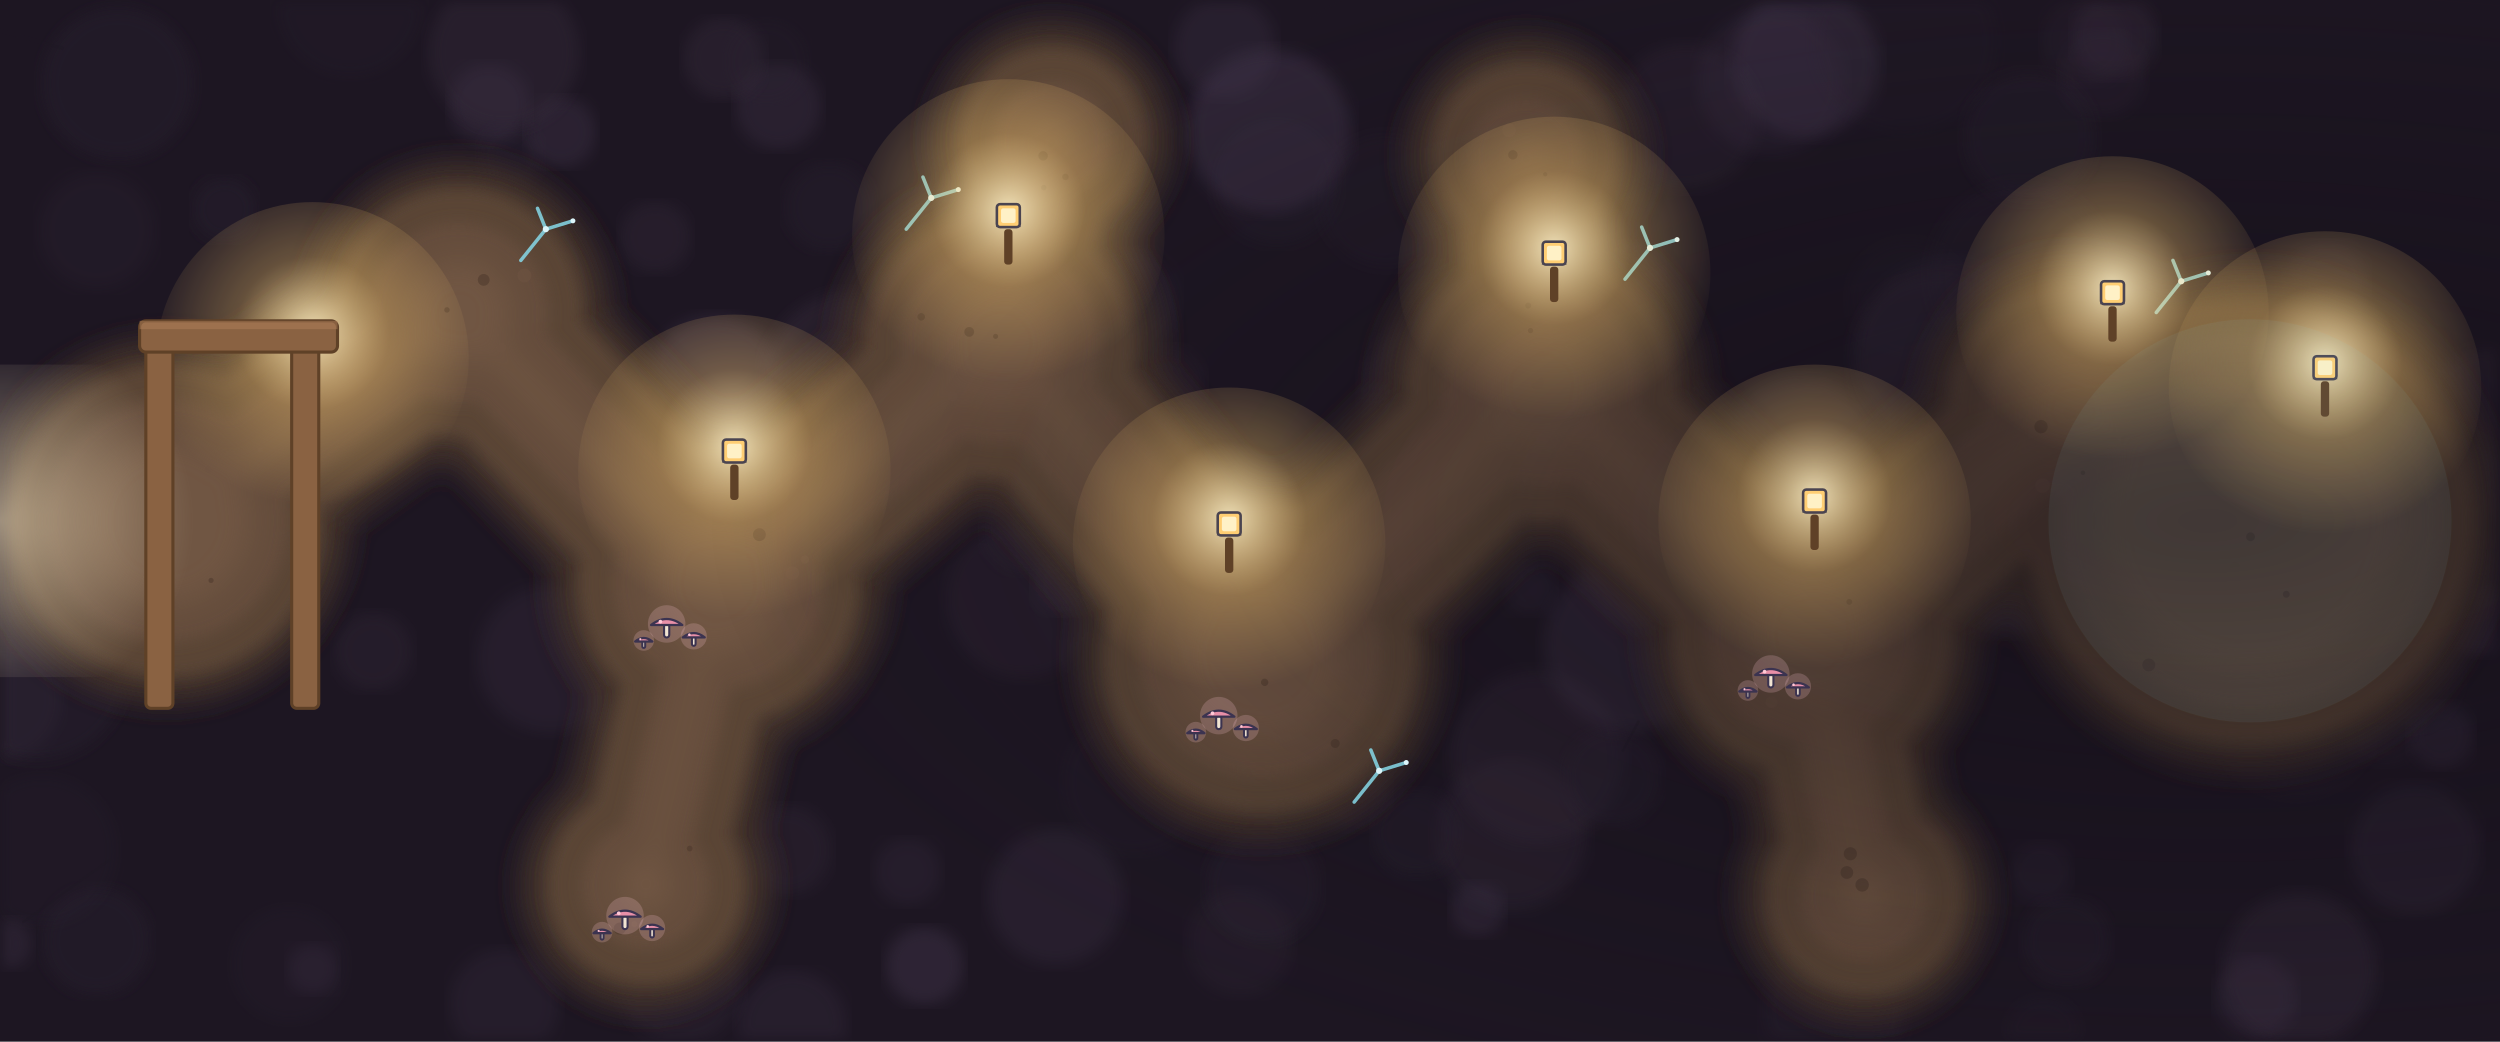
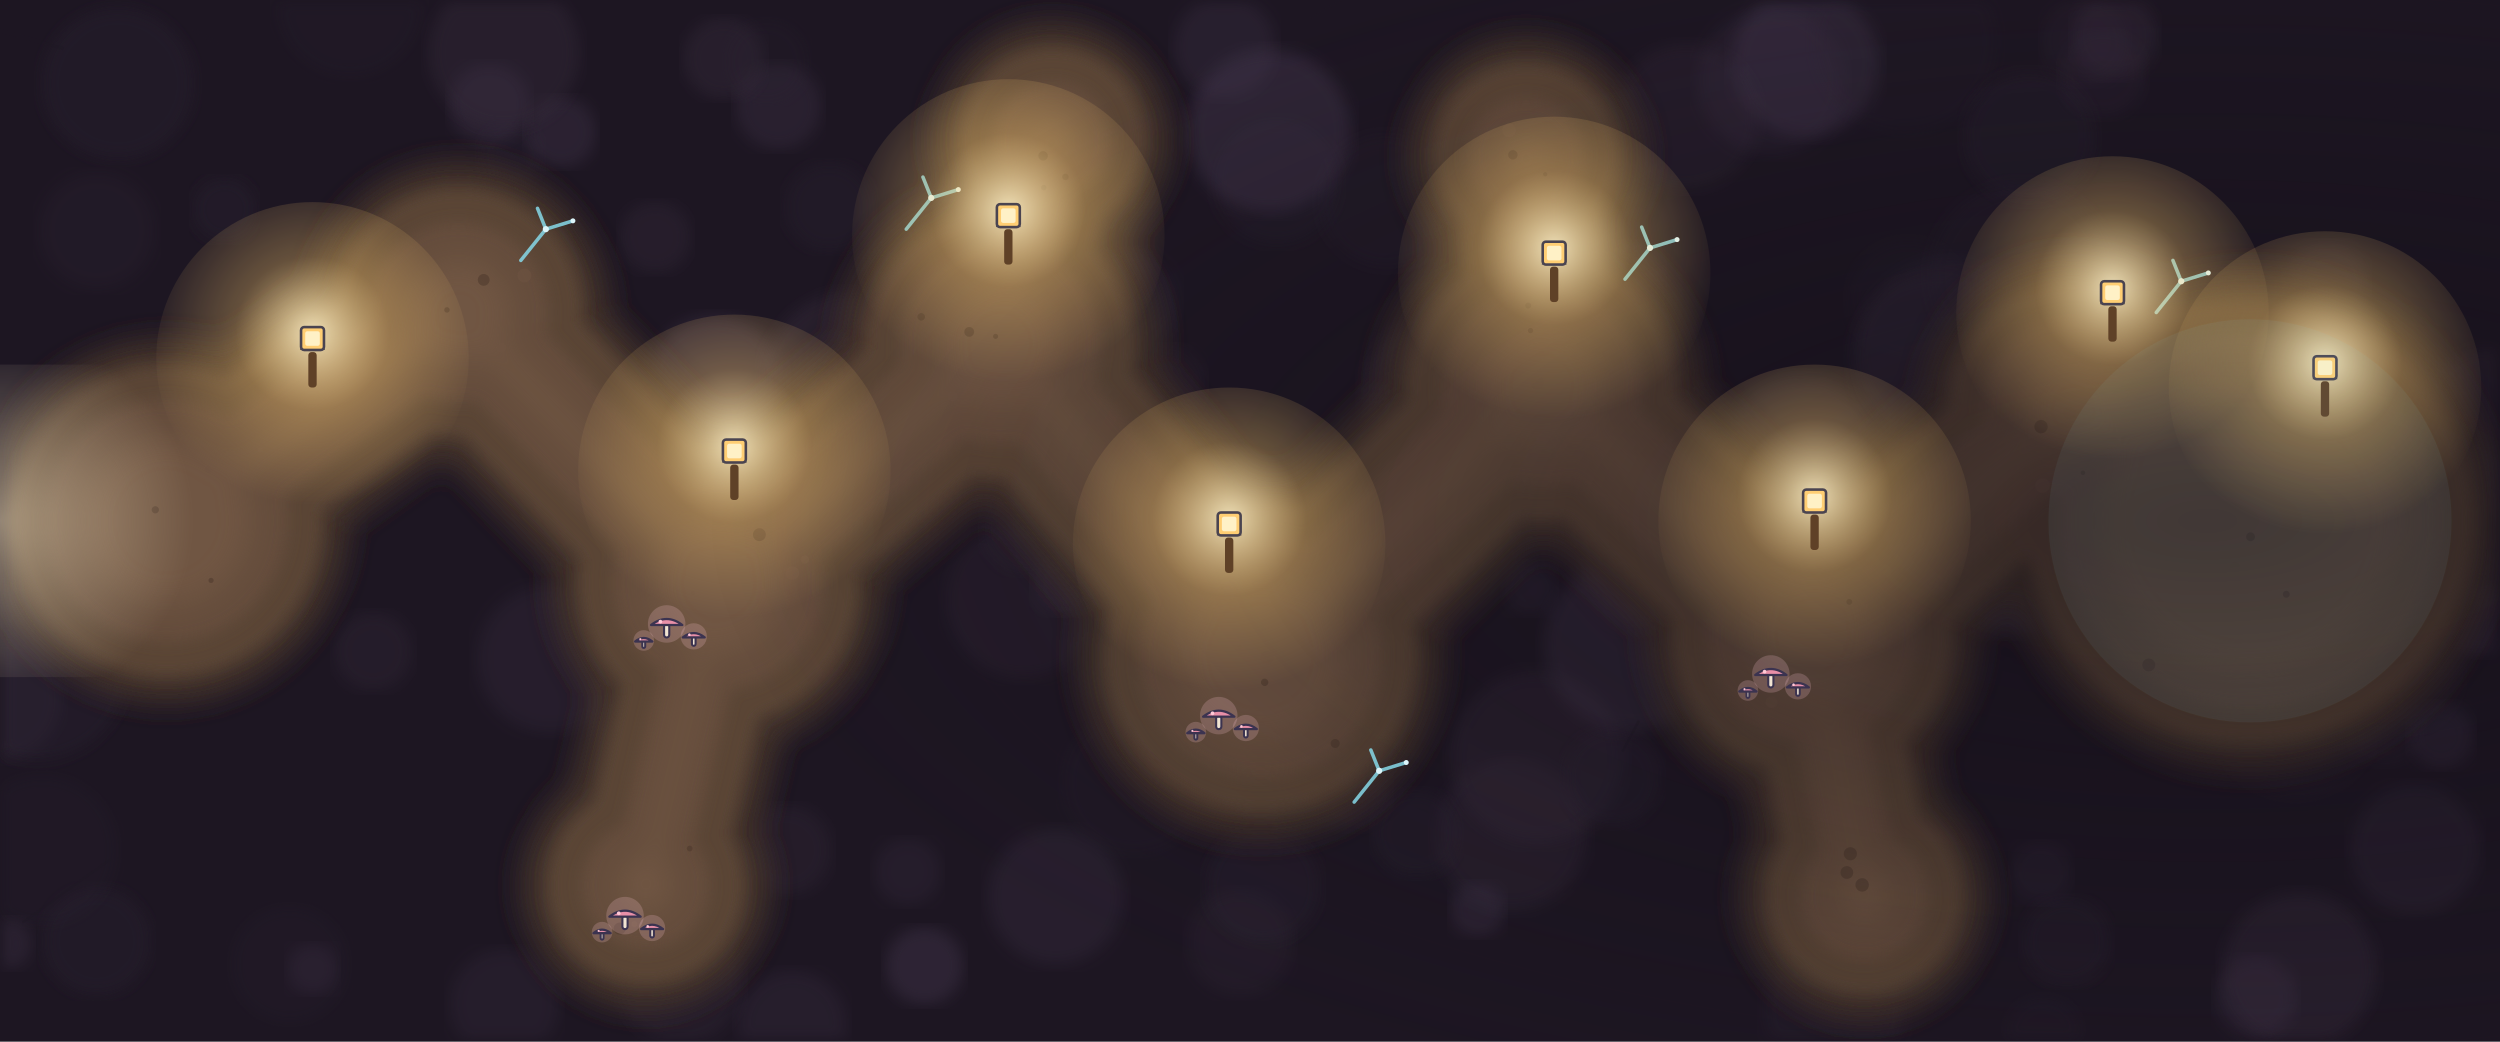
<svg xmlns="http://www.w3.org/2000/svg" viewBox="0 0 2400 1000" width="2400" height="1000">
  <defs>
    <filter id="soft" x="-5%" y="-5%" width="110%" height="110%">
      <feGaussianBlur stdDeviation="7" />
    </filter>
    <filter id="softer" x="-8%" y="-8%" width="116%" height="116%">
      <feGaussianBlur stdDeviation="14" />
    </filter>
    <radialGradient id="deep" cx="88%" cy="50%" r="60%">
      <stop offset="0%" stop-color="#120d16" stop-opacity="0.55" />
      <stop offset="100%" stop-color="#120d16" stop-opacity="0" />
    </radialGradient>
  </defs>
  <rect x="0" y="0" width="2400" height="1000" fill="#1d1622" />
  <g>
    <circle cx="92.83" cy="903.51" r="51.67" fill="#2C2230" opacity="0.34" filter="url(#soft)" />
    <circle cx="931.1" cy="226.11" r="60.78" fill="#2C2230" opacity="0.27" filter="url(#soft)" />
    <circle cx="628.17" cy="412.76" r="42.39" fill="#4a3a52" opacity="0.4" filter="url(#soft)" />
    <circle cx="1.44" cy="671.6" r="57.25" fill="#3A2E3F" opacity="0.31" filter="url(#soft)" />
    <circle cx="747.14" cy="102.01" r="41.21" fill="#4a3a52" opacity="0.27" filter="url(#soft)" />
    <circle cx="1450.82" cy="800.62" r="72.52" fill="#3A2E3F" opacity="0.32" filter="url(#soft)" />
    <circle cx="277.99" cy="925.9" r="54.79" fill="#2C2230" opacity="0.19" filter="url(#soft)" />
    <circle cx="686.33" cy="368.94" r="65.55" fill="#4a3a52" opacity="0.35" filter="url(#soft)" />
    <circle cx="300.28" cy="930.19" r="24.35" fill="#4a3a52" opacity="0.22" filter="url(#soft)" />
    <circle cx="866.26" cy="439.7" r="30.02" fill="#4a3a52" opacity="0.4" filter="url(#soft)" />
    <circle cx="628.03" cy="687.8" r="59.42" fill="#4a3a52" opacity="0.34" filter="url(#soft)" />
    <circle cx="2207.65" cy="931.07" r="73.36" fill="#3A2E3F" opacity="0.37" filter="url(#soft)" />
    <circle cx="1464.81" cy="286.37" r="69.47" fill="#3A2E3F" opacity="0.26" filter="url(#soft)" />
    <circle cx="2343.53" cy="706.16" r="31.15" fill="#4a3a52" opacity="0.3" filter="url(#soft)" />
    <circle cx="490.22" cy="149.34" r="30.34" fill="#2C2230" opacity="0.27" filter="url(#soft)" />
    <circle cx="469.77" cy="100.14" r="38.69" fill="#4a3a52" opacity="0.29" filter="url(#soft)" />
    <circle cx="1810.87" cy="867.63" r="85.24" fill="#3A2E3F" opacity="0.26" filter="url(#soft)" />
    <circle cx="1013.63" cy="860.85" r="64.88" fill="#4a3a52" opacity="0.22" filter="url(#soft)" />
    <circle cx="1020.15" cy="561.3" r="28.91" fill="#3A2E3F" opacity="0.4" filter="url(#soft)" />
    <circle cx="2394.19" cy="415.67" r="80.58" fill="#3A2E3F" opacity="0.32" filter="url(#soft)" />
    <circle cx="1823.37" cy="601.73" r="65.91" fill="#2C2230" opacity="0.33" filter="url(#soft)" />
    <circle cx="335.83" cy="3.77" r="69.05" fill="#2C2230" opacity="0.18" filter="url(#soft)" />
    <circle cx="1120.63" cy="368.01" r="36.04" fill="#3A2E3F" opacity="0.23" filter="url(#soft)" />
    <circle cx="40.23" cy="816.25" r="70.86" fill="#2C2230" opacity="0.19" filter="url(#soft)" />
    <circle cx="215.6" cy="201.17" r="30.44" fill="#2C2230" opacity="0.36" filter="url(#soft)" />
    <circle cx="2311.25" cy="590.96" r="29.33" fill="#4a3a52" opacity="0.4" filter="url(#soft)" />
    <circle cx="34.9" cy="642.24" r="87.57" fill="#2C2230" opacity="0.36" filter="url(#soft)" />
    <circle cx="653.34" cy="943.87" r="58.6" fill="#3A2E3F" opacity="0.26" filter="url(#soft)" />
    <circle cx="953.87" cy="290.8" r="74.39" fill="#2C2230" opacity="0.26" filter="url(#soft)" />
    <circle cx="1831.8" cy="287.24" r="57.34" fill="#2C2230" opacity="0.2" filter="url(#soft)" />
    <circle cx="1948.49" cy="131.64" r="62.72" fill="#2C2230" opacity="0.37" filter="url(#soft)" />
    <circle cx="2104.23" cy="484.21" r="30.7" fill="#4a3a52" opacity="0.21" filter="url(#soft)" />
    <circle cx="2203.52" cy="684.17" r="81.23" fill="#2C2230" opacity="0.2" filter="url(#soft)" />
    <circle cx="2377.9" cy="595.03" r="34.5" fill="#4a3a52" opacity="0.35" filter="url(#soft)" />
    <circle cx="1114.21" cy="582.52" r="41.78" fill="#2C2230" opacity="0.34" filter="url(#soft)" />
    <circle cx="694.87" cy="56.07" r="38.75" fill="#3A2E3F" opacity="0.34" filter="url(#soft)" />
    <circle cx="1418.51" cy="873.36" r="26.06" fill="#4a3a52" opacity="0.32" filter="url(#soft)" />
    <circle cx="1859.9" cy="345.18" r="82.22" fill="#2C2230" opacity="0.39" filter="url(#soft)" />
    <circle cx="1212.72" cy="850.54" r="54.61" fill="#2C2230" opacity="0.36" filter="url(#soft)" />
    <circle cx="6.97" cy="905.85" r="24.3" fill="#4a3a52" opacity="0.27" filter="url(#soft)" />
    <circle cx="1821.94" cy="558.74" r="46.06" fill="#3A2E3F" opacity="0.38" filter="url(#soft)" />
    <circle cx="538.78" cy="126.99" r="33.7" fill="#4a3a52" opacity="0.31" filter="url(#soft)" />
    <circle cx="755.23" cy="816.26" r="43" fill="#3A2E3F" opacity="0.25" filter="url(#soft)" />
    <circle cx="1450.97" cy="190.31" r="31.66" fill="#4a3a52" opacity="0.28" filter="url(#soft)" />
    <circle cx="2238.01" cy="653.9" r="74.52" fill="#2C2230" opacity="0.16" filter="url(#soft)" />
    <circle cx="1958.72" cy="445.55" r="77.7" fill="#4a3a52" opacity="0.23" filter="url(#soft)" />
    <circle cx="1010.14" cy="301.81" r="31.99" fill="#2C2230" opacity="0.3" filter="url(#soft)" />
    <circle cx="1728.41" cy="432.89" r="72.07" fill="#3A2E3F" opacity="0.38" filter="url(#soft)" />
    <circle cx="1829.83" cy="644.24" r="28.16" fill="#2C2230" opacity="0.36" filter="url(#soft)" />
    <circle cx="2262.08" cy="575.19" r="61.11" fill="#3A2E3F" opacity="0.31" filter="url(#soft)" />
    <circle cx="483.81" cy="50.62" r="72.05" fill="#3A2E3F" opacity="0.34" filter="url(#soft)" />
    <circle cx="2233.74" cy="272.02" r="39.16" fill="#3A2E3F" opacity="0.32" filter="url(#soft)" />
    <circle cx="1375.39" cy="376.41" r="67.12" fill="#3A2E3F" opacity="0.36" filter="url(#soft)" />
    <circle cx="853.4" cy="426.56" r="71.4" fill="#2C2230" opacity="0.32" filter="url(#soft)" />
    <circle cx="887.53" cy="927.15" r="37.18" fill="#4a3a52" opacity="0.36" filter="url(#soft)" />
    <circle cx="1933.8" cy="504.76" r="71.8" fill="#2C2230" opacity="0.4" filter="url(#soft)" />
    <circle cx="1190.71" cy="905" r="50.28" fill="#3A2E3F" opacity="0.19" filter="url(#soft)" />
    <circle cx="760.59" cy="983.92" r="52.02" fill="#4a3a52" opacity="0.2" filter="url(#soft)" />
    <circle cx="528.24" cy="632.77" r="70.56" fill="#4a3a52" opacity="0.19" filter="url(#soft)" />
    <circle cx="1175.83" cy="45.24" r="48.92" fill="#4a3a52" opacity="0.24" filter="url(#soft)" />
    <circle cx="795.94" cy="198.75" r="42.22" fill="#2C2230" opacity="0.29" filter="url(#soft)" />
    <circle cx="1330.61" cy="192.7" r="64.16" fill="#2C2230" opacity="0.23" filter="url(#soft)" />
    <circle cx="1578.57" cy="543.84" r="54.7" fill="#4a3a52" opacity="0.26" filter="url(#soft)" />
    <circle cx="1393.53" cy="422.53" r="80.34" fill="#3A2E3F" opacity="0.35" filter="url(#soft)" />
    <circle cx="93.08" cy="221.45" r="55.52" fill="#3A2E3F" opacity="0.16" filter="url(#soft)" />
    <circle cx="1931.11" cy="523.07" r="83.89" fill="#4a3a52" opacity="0.37" filter="url(#soft)" />
    <circle cx="2165.89" cy="956.92" r="38.84" fill="#4a3a52" opacity="0.26" filter="url(#soft)" />
    <circle cx="2029.99" cy="34.67" r="40.54" fill="#3A2E3F" opacity="0.39" filter="url(#soft)" />
    <circle cx="2330.61" cy="494.24" r="28.27" fill="#2C2230" opacity="0.32" filter="url(#soft)" />
    <circle cx="1733.18" cy="60.79" r="70.63" fill="#4a3a52" opacity="0.39" filter="url(#soft)" />
    <circle cx="2018.86" cy="71.4" r="40.78" fill="#3A2E3F" opacity="0.23" filter="url(#soft)" />
    <circle cx="1961.79" cy="993.63" r="36.72" fill="#2C2230" opacity="0.21" filter="url(#soft)" />
    <circle cx="1595.6" cy="393.25" r="27.92" fill="#4a3a52" opacity="0.28" filter="url(#soft)" />
    <circle cx="735.58" cy="59.28" r="39.28" fill="#2C2230" opacity="0.17" filter="url(#soft)" />
    <circle cx="871.24" cy="836.78" r="31.95" fill="#4a3a52" opacity="0.18" filter="url(#soft)" />
    <circle cx="2289.19" cy="698.2" r="36.29" fill="#3A2E3F" opacity="0.2" filter="url(#soft)" />
    <circle cx="986.4" cy="507.9" r="42.6" fill="#2C2230" opacity="0.33" filter="url(#soft)" />
    <circle cx="1618.82" cy="112.05" r="68.98" fill="#3A2E3F" opacity="0.27" filter="url(#soft)" />
    <circle cx="1236.71" cy="511.36" r="43.38" fill="#3A2E3F" opacity="0.33" filter="url(#soft)" />
    <circle cx="1959.7" cy="837.98" r="29.01" fill="#4a3a52" opacity="0.17" filter="url(#soft)" />
    <circle cx="816.07" cy="363.73" r="82.63" fill="#3A2E3F" opacity="0.37" filter="url(#soft)" />
    <circle cx="2392.57" cy="505.1" r="74.17" fill="#3A2E3F" opacity="0.21" filter="url(#soft)" />
    <circle cx="1700.2" cy="77.64" r="70.3" fill="#4a3a52" opacity="0.19" filter="url(#soft)" />
    <circle cx="1761.3" cy="969.67" r="67.28" fill="#3A2E3F" opacity="0.17" filter="url(#soft)" />
    <circle cx="2305.81" cy="643.73" r="56.81" fill="#2C2230" opacity="0.27" filter="url(#soft)" />
    <circle cx="1573.26" cy="546" r="60.49" fill="#3A2E3F" opacity="0.18" filter="url(#soft)" />
    <circle cx="113.18" cy="80.13" r="72.81" fill="#2C2230" opacity="0.34" filter="url(#soft)" />
    <circle cx="2154.71" cy="338.06" r="74.11" fill="#2C2230" opacity="0.4" filter="url(#soft)" />
    <circle cx="2114.74" cy="334.92" r="72.96" fill="#2C2230" opacity="0.26" filter="url(#soft)" />
    <circle cx="1225.42" cy="174.74" r="60.15" fill="#2C2230" opacity="0.26" filter="url(#soft)" />
    <circle cx="1359.65" cy="799.9" r="41" fill="#2C2230" opacity="0.33" filter="url(#soft)" />
    <circle cx="484.11" cy="963.7" r="52.21" fill="#4a3a52" opacity="0.18" filter="url(#soft)" />
    <circle cx="2001.56" cy="39.68" r="40.89" fill="#3A2E3F" opacity="0.18" filter="url(#soft)" />
    <circle cx="1983.92" cy="903.86" r="42.07" fill="#2C2230" opacity="0.35" filter="url(#soft)" />
    <circle cx="2213.47" cy="301.3" r="30.96" fill="#4a3a52" opacity="0.19" filter="url(#soft)" />
    <circle cx="1296.6" cy="759.09" r="37.11" fill="#3A2E3F" opacity="0.22" filter="url(#soft)" />
    <circle cx="629.06" cy="227.62" r="34.12" fill="#3A2E3F" opacity="0.29" filter="url(#soft)" />
    <circle cx="1828.54" cy="39.71" r="86.85" fill="#2C2230" opacity="0.17" filter="url(#soft)" />
    <circle cx="1475.59" cy="727.06" r="82.6" fill="#3A2E3F" opacity="0.32" filter="url(#soft)" />
    <circle cx="1218.26" cy="125.42" r="78.19" fill="#4a3a52" opacity="0.39" filter="url(#soft)" />
    <circle cx="574.65" cy="401.88" r="58.19" fill="#2C2230" opacity="0.38" filter="url(#soft)" />
    <circle cx="983.08" cy="576.01" r="74.72" fill="#3A2E3F" opacity="0.22" filter="url(#soft)" />
    <circle cx="1548.03" cy="746.53" r="46.02" fill="#2C2230" opacity="0.34" filter="url(#soft)" />
    <circle cx="1496.15" cy="249.81" r="32.96" fill="#2C2230" opacity="0.36" filter="url(#soft)" />
    <circle cx="1468.34" cy="564.95" r="25.01" fill="#4a3a52" opacity="0.19" filter="url(#soft)" />
    <circle cx="2318.44" cy="815.38" r="61.8" fill="#4a3a52" opacity="0.21" filter="url(#soft)" />
    <circle cx="690.12" cy="607.67" r="59.12" fill="#2C2230" opacity="0.28" filter="url(#soft)" />
    <circle cx="358.37" cy="625.43" r="37.36" fill="#3A2E3F" opacity="0.26" filter="url(#soft)" />
    <circle cx="2236.63" cy="481.54" r="40.27" fill="#2C2230" opacity="0.35" filter="url(#soft)" />
    <circle cx="69.64" cy="454.11" r="55.9" fill="#2C2230" opacity="0.24" filter="url(#soft)" />
    <circle cx="1080.27" cy="291.98" r="51.22" fill="#4a3a52" opacity="0.17" filter="url(#soft)" />
    <circle cx="1464.23" cy="364.73" r="75.81" fill="#4a3a52" opacity="0.38" filter="url(#soft)" />
    <circle cx="1089.19" cy="750.99" r="68.41" fill="#2C2230" opacity="0.17" filter="url(#soft)" />
    <circle cx="1564.79" cy="265.11" r="31.7" fill="#3A2E3F" opacity="0.26" filter="url(#soft)" />
    <circle cx="1564.85" cy="619.35" r="82.52" fill="#4a3a52" opacity="0.33" filter="url(#soft)" />
    <circle cx="1256.5" cy="587.77" r="71.05" fill="#4a3a52" opacity="0.37" filter="url(#soft)" />
    <circle cx="1130.88" cy="558.08" r="86.34" fill="#2C2230" opacity="0.32" filter="url(#soft)" />
    <circle cx="1871.44" cy="337.09" r="89.42" fill="#3A2E3F" opacity="0.28" filter="url(#soft)" />
    <circle cx="1940.6" cy="264.11" r="88.41" fill="#2C2230" opacity="0.25" filter="url(#soft)" />
    <circle cx="1268.13" cy="560.72" r="33.83" fill="#4a3a52" opacity="0.28" filter="url(#soft)" />
    <path d="M105.07 825.43L22.46 885" stroke="#1d1622" stroke-width="2.7" stroke-linecap="round" opacity="0.35" />
    <path d="M1011.13 434.73L1003.15 380.36" stroke="#1d1622" stroke-width="2.73" stroke-linecap="round" opacity="0.35" />
    <path d="M1029.54 4.43L995.78 -34.56" stroke="#1d1622" stroke-width="3.22" stroke-linecap="round" opacity="0.35" />
    <path d="M1998.4 760.65L2053.54 729.34" stroke="#1d1622" stroke-width="3.99" stroke-linecap="round" opacity="0.35" />
    <path d="M59.75 46.26L-15.72 25.05" stroke="#1d1622" stroke-width="3.68" stroke-linecap="round" opacity="0.35" />
    <path d="M1031.98 290.03L990.57 252.05" stroke="#1d1622" stroke-width="3.42" stroke-linecap="round" opacity="0.35" />
    <path d="M1366.67 101.84L1289.44 38.18" stroke="#1d1622" stroke-width="3.13" stroke-linecap="round" opacity="0.35" />
    <path d="M186.44 28.56L208.01 41.38" stroke="#1d1622" stroke-width="3.55" stroke-linecap="round" opacity="0.35" />
    <path d="M1257.24 18.31L1320.91 -19.76" stroke="#1d1622" stroke-width="1.95" stroke-linecap="round" opacity="0.35" />
    <path d="M2274.13 63.06L2320.48 134.56" stroke="#1d1622" stroke-width="3.45" stroke-linecap="round" opacity="0.35" />
    <path d="M1572.83 692.83L1558.07 720.58" stroke="#1d1622" stroke-width="2.67" stroke-linecap="round" opacity="0.35" />
    <path d="M159.93 490.61L89.18 493.81" stroke="#1d1622" stroke-width="2.61" stroke-linecap="round" opacity="0.35" />
  </g>
  <g filter="url(#softer)">
    <circle cx="160" cy="500" r="174" fill="#43332A" />
    <circle cx="440" cy="300" r="144" fill="#43332A" />
    <circle cx="690" cy="560" r="159" fill="#43332A" />
    <circle cx="960" cy="330" r="154" fill="#43332A" />
    <circle cx="1210" cy="630" r="174" fill="#43332A" />
    <circle cx="1480" cy="370" r="154" fill="#43332A" />
    <circle cx="1740" cy="610" r="159" fill="#43332A" />
    <circle cx="1990" cy="390" r="144" fill="#43332A" />
    <circle cx="2160" cy="500" r="239" fill="#43332A" />
    <circle cx="620" cy="850" r="119" fill="#43332A" />
    <circle cx="1010" cy="135" r="114" fill="#43332A" />
    <circle cx="1465" cy="150" r="114" fill="#43332A" />
    <circle cx="1790" cy="860" r="119" fill="#43332A" />
    <path d="M160 500L440 300" fill="none" stroke="#43332A" stroke-linecap="round" stroke-width="208" />
    <path d="M440 300L690 560" fill="none" stroke="#43332A" stroke-linecap="round" stroke-width="208" />
    <path d="M690 560L960 330" fill="none" stroke="#43332A" stroke-linecap="round" stroke-width="208" />
    <path d="M960 330L1210 630" fill="none" stroke="#43332A" stroke-linecap="round" stroke-width="208" />
    <path d="M1210 630L1480 370" fill="none" stroke="#43332A" stroke-linecap="round" stroke-width="208" />
    <path d="M1480 370L1740 610" fill="none" stroke="#43332A" stroke-linecap="round" stroke-width="208" />
    <path d="M1740 610L1990 390" fill="none" stroke="#43332A" stroke-linecap="round" stroke-width="208" />
    <path d="M1990 390L2160 500" fill="none" stroke="#43332A" stroke-linecap="round" stroke-width="208" />
    <path d="M690 560L620 850" fill="none" stroke="#43332A" stroke-linecap="round" stroke-width="184" />
    <path d="M960 330L1010 135" fill="none" stroke="#43332A" stroke-linecap="round" stroke-width="184" />
    <path d="M1480 370L1465 150" fill="none" stroke="#43332A" stroke-linecap="round" stroke-width="184" />
    <path d="M1740 610L1790 860" fill="none" stroke="#43332A" stroke-linecap="round" stroke-width="184" />
  </g>
  <g filter="url(#soft)">
    <circle cx="160" cy="500" r="150" fill="#5A4436" />
    <circle cx="440" cy="300" r="120" fill="#5A4436" />
    <circle cx="690" cy="560" r="135" fill="#5A4436" />
    <circle cx="960" cy="330" r="130" fill="#5A4436" />
    <circle cx="1210" cy="630" r="150" fill="#5A4436" />
    <circle cx="1480" cy="370" r="130" fill="#5A4436" />
    <circle cx="1740" cy="610" r="135" fill="#5A4436" />
    <circle cx="1990" cy="390" r="120" fill="#5A4436" />
    <circle cx="2160" cy="500" r="215" fill="#5A4436" />
    <circle cx="620" cy="850" r="95" fill="#5A4436" />
    <circle cx="1010" cy="135" r="90" fill="#5A4436" />
    <circle cx="1465" cy="150" r="90" fill="#5A4436" />
    <circle cx="1790" cy="860" r="95" fill="#5A4436" />
    <path d="M160 500L440 300" fill="none" stroke="#5A4436" stroke-linecap="round" stroke-width="160" />
    <path d="M440 300L690 560" fill="none" stroke="#5A4436" stroke-linecap="round" stroke-width="160" />
    <path d="M690 560L960 330" fill="none" stroke="#5A4436" stroke-linecap="round" stroke-width="160" />
    <path d="M960 330L1210 630" fill="none" stroke="#5A4436" stroke-linecap="round" stroke-width="160" />
    <path d="M1210 630L1480 370" fill="none" stroke="#5A4436" stroke-linecap="round" stroke-width="160" />
    <path d="M1480 370L1740 610" fill="none" stroke="#5A4436" stroke-linecap="round" stroke-width="160" />
    <path d="M1740 610L1990 390" fill="none" stroke="#5A4436" stroke-linecap="round" stroke-width="160" />
    <path d="M1990 390L2160 500" fill="none" stroke="#5A4436" stroke-linecap="round" stroke-width="160" />
    <path d="M690 560L620 850" fill="none" stroke="#5A4436" stroke-linecap="round" stroke-width="136" />
    <path d="M960 330L1010 135" fill="none" stroke="#5A4436" stroke-linecap="round" stroke-width="136" />
    <path d="M1480 370L1465 150" fill="none" stroke="#5A4436" stroke-linecap="round" stroke-width="136" />
    <path d="M1740 610L1790 860" fill="none" stroke="#5A4436" stroke-linecap="round" stroke-width="136" />
  </g>
  <g filter="url(#soft)" opacity="0.55">
    <circle cx="160" cy="500" r="116" fill="#6E5342" />
    <circle cx="440" cy="300" r="86" fill="#6E5342" />
    <circle cx="690" cy="560" r="101" fill="#6E5342" />
    <circle cx="960" cy="330" r="96" fill="#6E5342" />
    <circle cx="1210" cy="630" r="116" fill="#6E5342" />
    <circle cx="1480" cy="370" r="96" fill="#6E5342" />
    <circle cx="1740" cy="610" r="101" fill="#6E5342" />
    <circle cx="1990" cy="390" r="86" fill="#6E5342" />
    <circle cx="2160" cy="500" r="181" fill="#6E5342" />
    <circle cx="620" cy="850" r="61" fill="#6E5342" />
    <circle cx="1010" cy="135" r="56" fill="#6E5342" />
    <circle cx="1465" cy="150" r="56" fill="#6E5342" />
    <circle cx="1790" cy="860" r="61" fill="#6E5342" />
    <path d="M160 500L440 300" fill="none" stroke="#6E5342" stroke-linecap="round" stroke-width="92" />
    <path d="M440 300L690 560" fill="none" stroke="#6E5342" stroke-linecap="round" stroke-width="92" />
    <path d="M690 560L960 330" fill="none" stroke="#6E5342" stroke-linecap="round" stroke-width="92" />
    <path d="M960 330L1210 630" fill="none" stroke="#6E5342" stroke-linecap="round" stroke-width="92" />
    <path d="M1210 630L1480 370" fill="none" stroke="#6E5342" stroke-linecap="round" stroke-width="92" />
    <path d="M1480 370L1740 610" fill="none" stroke="#6E5342" stroke-linecap="round" stroke-width="92" />
    <path d="M1740 610L1990 390" fill="none" stroke="#6E5342" stroke-linecap="round" stroke-width="92" />
    <path d="M1990 390L2160 500" fill="none" stroke="#6E5342" stroke-linecap="round" stroke-width="92" />
    <path d="M690 560L620 850" fill="none" stroke="#6E5342" stroke-linecap="round" stroke-width="68" />
    <path d="M960 330L1010 135" fill="none" stroke="#6E5342" stroke-linecap="round" stroke-width="68" />
    <path d="M1480 370L1465 150" fill="none" stroke="#6E5342" stroke-linecap="round" stroke-width="68" />
    <path d="M1740 610L1790 860" fill="none" stroke="#6E5342" stroke-linecap="round" stroke-width="68" />
  </g>
  <g filter="url(#softer)" opacity="0.35">
    <circle cx="160" cy="500" r="80" fill="#856650" />
    <circle cx="440" cy="300" r="50" fill="#856650" />
    <circle cx="690" cy="560" r="65" fill="#856650" />
    <circle cx="960" cy="330" r="60" fill="#856650" />
    <circle cx="1210" cy="630" r="80" fill="#856650" />
    <circle cx="1480" cy="370" r="60" fill="#856650" />
    <circle cx="1740" cy="610" r="65" fill="#856650" />
    <circle cx="1990" cy="390" r="50" fill="#856650" />
    <circle cx="2160" cy="500" r="145" fill="#856650" />
    <circle cx="620" cy="850" r="25" fill="#856650" />
    <circle cx="1010" cy="135" r="20" fill="#856650" />
    <circle cx="1465" cy="150" r="20" fill="#856650" />
    <circle cx="1790" cy="860" r="25" fill="#856650" />
    <path d="M160 500L440 300" fill="none" stroke="#856650" stroke-linecap="round" stroke-width="20" />
    <path d="M440 300L690 560" fill="none" stroke="#856650" stroke-linecap="round" stroke-width="20" />
    <path d="M690 560L960 330" fill="none" stroke="#856650" stroke-linecap="round" stroke-width="20" />
    <path d="M960 330L1210 630" fill="none" stroke="#856650" stroke-linecap="round" stroke-width="20" />
    <path d="M1210 630L1480 370" fill="none" stroke="#856650" stroke-linecap="round" stroke-width="20" />
    <path d="M1480 370L1740 610" fill="none" stroke="#856650" stroke-linecap="round" stroke-width="20" />
    <path d="M1740 610L1990 390" fill="none" stroke="#856650" stroke-linecap="round" stroke-width="20" />
    <path d="M1990 390L2160 500" fill="none" stroke="#856650" stroke-linecap="round" stroke-width="20" />
    <path d="M690 560L620 850" fill="none" stroke="#856650" stroke-linecap="round" stroke-width="12" />
    <path d="M960 330L1010 135" fill="none" stroke="#856650" stroke-linecap="round" stroke-width="12" />
    <path d="M1480 370L1465 150" fill="none" stroke="#856650" stroke-linecap="round" stroke-width="12" />
    <path d="M1740 610L1790 860" fill="none" stroke="#856650" stroke-linecap="round" stroke-width="12" />
  </g>
  <g>
    <circle cx="249.84" cy="432.04" r="2.29" fill="#6E5342" opacity="0.5" />
    <circle cx="200.08" cy="450.71" r="3.66" fill="#6E5342" opacity="0.5" />
    <circle cx="149.11" cy="489.4" r="3.51" fill="#4a3629" opacity="0.5" />
    <circle cx="202.61" cy="557.22" r="2.52" fill="#4a3629" opacity="0.5" />
    <circle cx="429.08" cy="297.53" r="2.66" fill="#4a3629" opacity="0.5" />
    <circle cx="481.29" cy="333.95" r="4.28" fill="#6E5342" opacity="0.5" />
    <circle cx="464.35" cy="268.68" r="5.69" fill="#4a3629" opacity="0.5" />
    <circle cx="503.47" cy="264.47" r="6.57" fill="#6E5342" opacity="0.5" />
    <circle cx="665.11" cy="569.29" r="2.27" fill="#6E5342" opacity="0.5" />
    <circle cx="729.01" cy="513.26" r="6.22" fill="#4a3629" opacity="0.5" />
    <circle cx="760.74" cy="550.17" r="6.35" fill="#6E5342" opacity="0.5" />
    <circle cx="772.68" cy="537.14" r="3.89" fill="#6E5342" opacity="0.5" />
    <circle cx="955.77" cy="322.91" r="2.46" fill="#4a3629" opacity="0.5" />
    <circle cx="914.62" cy="380.38" r="4.55" fill="#6E5342" opacity="0.5" />
    <circle cx="930.46" cy="318.63" r="4.73" fill="#4a3629" opacity="0.5" />
    <circle cx="884.35" cy="304.13" r="3.66" fill="#4a3629" opacity="0.5" />
    <circle cx="1281.77" cy="713.74" r="4.37" fill="#4a3629" opacity="0.5" />
    <circle cx="1190.13" cy="621.32" r="2.46" fill="#6E5342" opacity="0.5" />
    <circle cx="1214.08" cy="655.03" r="3.57" fill="#4a3629" opacity="0.5" />
    <circle cx="1216.33" cy="631.45" r="6.57" fill="#6E5342" opacity="0.5" />
    <circle cx="1469.31" cy="317.37" r="2.56" fill="#4a3629" opacity="0.5" />
    <circle cx="1467.09" cy="293.32" r="2.93" fill="#4a3629" opacity="0.5" />
    <circle cx="1475.52" cy="367.07" r="6.73" fill="#6E5342" opacity="0.5" />
    <circle cx="1484.58" cy="313.96" r="5.63" fill="#6E5342" opacity="0.5" />
    <circle cx="1775.69" cy="621.05" r="6.84" fill="#6E5342" opacity="0.5" />
    <circle cx="1775.31" cy="577.76" r="2.83" fill="#4a3629" opacity="0.5" />
    <circle cx="1808.86" cy="548.42" r="6.53" fill="#6E5342" opacity="0.5" />
    <circle cx="1700.69" cy="674.02" r="5.59" fill="#6E5342" opacity="0.5" />
    <circle cx="1986.78" cy="396.39" r="6.24" fill="#6E5342" opacity="0.5" />
    <circle cx="1960.81" cy="466.15" r="6.94" fill="#6E5342" opacity="0.5" />
    <circle cx="1959.38" cy="409.57" r="6.44" fill="#4a3629" opacity="0.5" />
    <circle cx="1999.59" cy="453.87" r="2.24" fill="#4a3629" opacity="0.5" />
    <circle cx="2297.22" cy="429.78" r="2.08" fill="#6E5342" opacity="0.5" />
    <circle cx="2194.81" cy="570.51" r="3.32" fill="#4a3629" opacity="0.5" />
    <circle cx="2160.51" cy="515.31" r="4.28" fill="#4a3629" opacity="0.5" />
    <circle cx="2127.1" cy="625.44" r="3.48" fill="#6E5342" opacity="0.5" />
    <circle cx="2145.37" cy="543.99" r="4.9" fill="#6E5342" opacity="0.5" />
    <circle cx="2062.82" cy="638.34" r="6.22" fill="#4a3629" opacity="0.5" />
    <circle cx="608.91" cy="887.19" r="2.89" fill="#6E5342" opacity="0.5" />
    <circle cx="662.09" cy="814.6" r="2.81" fill="#4a3629" opacity="0.5" />
    <circle cx="594.84" cy="891.47" r="5.78" fill="#4a3629" opacity="0.5" />
    <circle cx="1001.36" cy="149.65" r="4.56" fill="#4a3629" opacity="0.5" />
    <circle cx="1022.82" cy="169.85" r="3.16" fill="#4a3629" opacity="0.5" />
    <circle cx="1002" cy="180.12" r="2.65" fill="#4a3629" opacity="0.5" />
    <circle cx="1483.4" cy="167.33" r="2.09" fill="#4a3629" opacity="0.5" />
    <circle cx="1448.71" cy="125.17" r="6.46" fill="#6E5342" opacity="0.5" />
    <circle cx="1452.34" cy="148.65" r="4.54" fill="#4a3629" opacity="0.5" />
    <circle cx="1787.66" cy="849.52" r="6.48" fill="#4a3629" opacity="0.5" />
    <circle cx="1776.34" cy="819.62" r="6.35" fill="#4a3629" opacity="0.5" />
    <circle cx="1772.98" cy="837.63" r="6.15" fill="#4a3629" opacity="0.5" />
  </g>
  <rect x="0" y="0" width="2400" height="1000" fill="url(#deep)" />
  <path d="M870 220l24 -30l-8 -20m8 20l26 -8" fill="none" stroke="#86D8E8" stroke-width="3.4" stroke-linecap="round" stroke-linejoin="round" opacity="0.85" />
  <circle cx="894" cy="190" r="3" fill="#DCF5FA" />
  <circle cx="920" cy="182" r="2.4" fill="#DCF5FA" />
  <path d="M1560 268l24 -30l-8 -20m8 20l26 -8" fill="none" stroke="#86D8E8" stroke-width="3.4" stroke-linecap="round" stroke-linejoin="round" opacity="0.85" />
  <circle cx="1584" cy="238" r="3" fill="#DCF5FA" />
  <circle cx="1610" cy="230" r="2.4" fill="#DCF5FA" />
  <path d="M2070 300l24 -30l-8 -20m8 20l26 -8" fill="none" stroke="#86D8E8" stroke-width="3.4" stroke-linecap="round" stroke-linejoin="round" opacity="0.85" />
  <circle cx="2094" cy="270" r="3" fill="#DCF5FA" />
  <circle cx="2120" cy="262" r="2.4" fill="#DCF5FA" />
  <path d="M500 250l24 -30l-8 -20m8 20l26 -8" fill="none" stroke="#86D8E8" stroke-width="3.4" stroke-linecap="round" stroke-linejoin="round" opacity="0.85" />
  <circle cx="524" cy="220" r="3" fill="#DCF5FA" />
  <circle cx="550" cy="212" r="2.4" fill="#DCF5FA" />
  <path d="M1300 770l24 -30l-8 -20m8 20l26 -8" fill="none" stroke="#86D8E8" stroke-width="3.4" stroke-linecap="round" stroke-linejoin="round" opacity="0.85" />
  <circle cx="1324" cy="740" r="3" fill="#DCF5FA" />
  <circle cx="1350" cy="732" r="2.4" fill="#DCF5FA" />
  <radialGradient id="glow0" cx="50%" cy="42%" r="55%">
    <stop offset="0%" stop-color="#FFF1C6" stop-opacity="0.9" />
    <stop offset="45%" stop-color="#FFCE73" stop-opacity="0.32" />
    <stop offset="100%" stop-color="#FFCE73" stop-opacity="0" />
  </radialGradient>
  <circle cx="300" cy="344" r="150" fill="url(#glow0)" />
  <rect x="296" y="338" width="8" height="34" rx="3" fill="#5f4127" />
  <path d="M288 336h24l-4 -8h-16Z" fill="#4a4450" />
  <rect x="289 " y="314" width="22" height="22" rx="3" fill="#FFCE73" stroke="#4a4450" stroke-width="2.5" />
  <rect x="293" y="318" width="14" height="14" rx="2" fill="#FFF1C6" />
  <radialGradient id="glow1" cx="50%" cy="42%" r="55%">
    <stop offset="0%" stop-color="#FFF1C6" stop-opacity="0.9" />
    <stop offset="45%" stop-color="#FFCE73" stop-opacity="0.32" />
    <stop offset="100%" stop-color="#FFCE73" stop-opacity="0" />
  </radialGradient>
  <circle cx="705" cy="452" r="150" fill="url(#glow1)" />
  <rect x="701" y="446" width="8" height="34" rx="3" fill="#5f4127" />
  <path d="M693 444h24l-4 -8h-16Z" fill="#4a4450" />
  <rect x="694 " y="422" width="22" height="22" rx="3" fill="#FFCE73" stroke="#4a4450" stroke-width="2.5" />
  <rect x="698" y="426" width="14" height="14" rx="2" fill="#FFF1C6" />
  <radialGradient id="glow2" cx="50%" cy="42%" r="55%">
    <stop offset="0%" stop-color="#FFF1C6" stop-opacity="0.9" />
    <stop offset="45%" stop-color="#FFCE73" stop-opacity="0.32" />
    <stop offset="100%" stop-color="#FFCE73" stop-opacity="0" />
  </radialGradient>
  <circle cx="968" cy="226" r="150" fill="url(#glow2)" />
  <rect x="964" y="220" width="8" height="34" rx="3" fill="#5f4127" />
  <path d="M956 218h24l-4 -8h-16Z" fill="#4a4450" />
  <rect x="957 " y="196" width="22" height="22" rx="3" fill="#FFCE73" stroke="#4a4450" stroke-width="2.5" />
  <rect x="961" y="200" width="14" height="14" rx="2" fill="#FFF1C6" />
  <radialGradient id="glow3" cx="50%" cy="42%" r="55%">
    <stop offset="0%" stop-color="#FFF1C6" stop-opacity="0.9" />
    <stop offset="45%" stop-color="#FFCE73" stop-opacity="0.32" />
    <stop offset="100%" stop-color="#FFCE73" stop-opacity="0" />
  </radialGradient>
  <circle cx="1180" cy="522" r="150" fill="url(#glow3)" />
  <rect x="1176" y="516" width="8" height="34" rx="3" fill="#5f4127" />
  <path d="M1168 514h24l-4 -8h-16Z" fill="#4a4450" />
  <rect x="1169 " y="492" width="22" height="22" rx="3" fill="#FFCE73" stroke="#4a4450" stroke-width="2.5" />
  <rect x="1173" y="496" width="14" height="14" rx="2" fill="#FFF1C6" />
  <radialGradient id="glow4" cx="50%" cy="42%" r="55%">
    <stop offset="0%" stop-color="#FFF1C6" stop-opacity="0.9" />
    <stop offset="45%" stop-color="#FFCE73" stop-opacity="0.32" />
    <stop offset="100%" stop-color="#FFCE73" stop-opacity="0" />
  </radialGradient>
  <circle cx="1492" cy="262" r="150" fill="url(#glow4)" />
  <rect x="1488" y="256" width="8" height="34" rx="3" fill="#5f4127" />
  <path d="M1480 254h24l-4 -8h-16Z" fill="#4a4450" />
  <rect x="1481 " y="232" width="22" height="22" rx="3" fill="#FFCE73" stroke="#4a4450" stroke-width="2.5" />
  <rect x="1485" y="236" width="14" height="14" rx="2" fill="#FFF1C6" />
  <radialGradient id="glow5" cx="50%" cy="42%" r="55%">
    <stop offset="0%" stop-color="#FFF1C6" stop-opacity="0.9" />
    <stop offset="45%" stop-color="#FFCE73" stop-opacity="0.32" />
    <stop offset="100%" stop-color="#FFCE73" stop-opacity="0" />
  </radialGradient>
  <circle cx="1742" cy="500" r="150" fill="url(#glow5)" />
  <rect x="1738" y="494" width="8" height="34" rx="3" fill="#5f4127" />
  <path d="M1730 492h24l-4 -8h-16Z" fill="#4a4450" />
  <rect x="1731 " y="470" width="22" height="22" rx="3" fill="#FFCE73" stroke="#4a4450" stroke-width="2.5" />
  <rect x="1735" y="474" width="14" height="14" rx="2" fill="#FFF1C6" />
  <radialGradient id="glow6" cx="50%" cy="42%" r="55%">
    <stop offset="0%" stop-color="#FFF1C6" stop-opacity="0.9" />
    <stop offset="45%" stop-color="#FFCE73" stop-opacity="0.32" />
    <stop offset="100%" stop-color="#FFCE73" stop-opacity="0" />
  </radialGradient>
  <circle cx="2028" cy="300" r="150" fill="url(#glow6)" />
  <rect x="2024" y="294" width="8" height="34" rx="3" fill="#5f4127" />
  <path d="M2016 292h24l-4 -8h-16Z" fill="#4a4450" />
  <rect x="2017 " y="270" width="22" height="22" rx="3" fill="#FFCE73" stroke="#4a4450" stroke-width="2.5" />
  <rect x="2021" y="274" width="14" height="14" rx="2" fill="#FFF1C6" />
  <radialGradient id="glow7" cx="50%" cy="42%" r="55%">
    <stop offset="0%" stop-color="#FFF1C6" stop-opacity="0.9" />
    <stop offset="45%" stop-color="#FFCE73" stop-opacity="0.32" />
    <stop offset="100%" stop-color="#FFCE73" stop-opacity="0" />
  </radialGradient>
  <circle cx="2232" cy="372" r="150" fill="url(#glow7)" />
  <rect x="2228" y="366" width="8" height="34" rx="3" fill="#5f4127" />
  <path d="M2220 364h24l-4 -8h-16Z" fill="#4a4450" />
  <rect x="2221 " y="342" width="22" height="22" rx="3" fill="#FFCE73" stroke="#4a4450" stroke-width="2.5" />
  <rect x="2225" y="346" width="14" height="14" rx="2" fill="#FFF1C6" />
  <circle cx="640" cy="599" r="18" fill="#FFC9D6" opacity="0.2" />
  <rect x="637.5" y="599" width="5" height="13" rx="2.5" fill="#F1E4D2" stroke="#3B3350" stroke-width="2" />
  <path d="M625 600Q640 588.5 655 600Z" fill="#E88FA8" stroke="#3B3350" stroke-width="2.2" stroke-linejoin="round" />
  <circle cx="634" cy="596.75" r="1.8" fill="#FFC9D6" />
  <circle cx="666" cy="610.9" r="12.6" fill="#FFC9D6" opacity="0.2" />
  <rect x="664.25" y="610.9" width="3.5" height="9.1" rx="1.75" fill="#F1E4D2" stroke="#3B3350" stroke-width="2" />
  <path d="M655.5 611.9Q666 603.55 676.5 611.9Z" fill="#E88FA8" stroke="#3B3350" stroke-width="2.2" stroke-linejoin="round" />
  <circle cx="661.8" cy="609.32" r="1.26" fill="#FFC9D6" />
  <circle cx="618" cy="614.85" r="9.9" fill="#FFC9D6" opacity="0.2" />
  <rect x="616.63" y="614.85" width="2.75" height="7.15" rx="1.38" fill="#F1E4D2" stroke="#3B3350" stroke-width="2" />
  <path d="M609.75 615.85Q618 609.08 626.25 615.85Z" fill="#E88FA8" stroke="#3B3350" stroke-width="2.2" stroke-linejoin="round" />
  <circle cx="614.7" cy="613.61" r="0.99" fill="#FFC9D6" />
  <circle cx="1170" cy="687" r="18" fill="#FFC9D6" opacity="0.2" />
  <rect x="1167.5" y="687" width="5" height="13" rx="2.5" fill="#F1E4D2" stroke="#3B3350" stroke-width="2" />
  <path d="M1155 688Q1170 676.5 1185 688Z" fill="#E88FA8" stroke="#3B3350" stroke-width="2.2" stroke-linejoin="round" />
  <circle cx="1164" cy="684.75" r="1.8" fill="#FFC9D6" />
  <circle cx="1196" cy="698.9" r="12.6" fill="#FFC9D6" opacity="0.2" />
  <rect x="1194.25" y="698.9" width="3.5" height="9.1" rx="1.75" fill="#F1E4D2" stroke="#3B3350" stroke-width="2" />
  <path d="M1185.5 699.9Q1196 691.55 1206.5 699.9Z" fill="#E88FA8" stroke="#3B3350" stroke-width="2.2" stroke-linejoin="round" />
  <circle cx="1191.8" cy="697.33" r="1.26" fill="#FFC9D6" />
  <circle cx="1148" cy="702.85" r="9.9" fill="#FFC9D6" opacity="0.2" />
  <rect x="1146.63" y="702.85" width="2.75" height="7.15" rx="1.38" fill="#F1E4D2" stroke="#3B3350" stroke-width="2" />
  <path d="M1139.75 703.85Q1148 697.08 1156.25 703.85Z" fill="#E88FA8" stroke="#3B3350" stroke-width="2.2" stroke-linejoin="round" />
  <circle cx="1144.7" cy="701.61" r="0.99" fill="#FFC9D6" />
  <circle cx="1700" cy="647" r="18" fill="#FFC9D6" opacity="0.2" />
  <rect x="1697.5" y="647" width="5" height="13" rx="2.5" fill="#F1E4D2" stroke="#3B3350" stroke-width="2" />
  <path d="M1685 648Q1700 636.5 1715 648Z" fill="#E88FA8" stroke="#3B3350" stroke-width="2.2" stroke-linejoin="round" />
  <circle cx="1694" cy="644.75" r="1.8" fill="#FFC9D6" />
  <circle cx="1726" cy="658.9" r="12.6" fill="#FFC9D6" opacity="0.2" />
  <rect x="1724.25" y="658.9" width="3.5" height="9.1" rx="1.75" fill="#F1E4D2" stroke="#3B3350" stroke-width="2" />
  <path d="M1715.5 659.9Q1726 651.55 1736.5 659.9Z" fill="#E88FA8" stroke="#3B3350" stroke-width="2.2" stroke-linejoin="round" />
  <circle cx="1721.8" cy="657.33" r="1.26" fill="#FFC9D6" />
  <circle cx="1678" cy="662.85" r="9.9" fill="#FFC9D6" opacity="0.2" />
  <rect x="1676.63" y="662.85" width="2.75" height="7.15" rx="1.38" fill="#F1E4D2" stroke="#3B3350" stroke-width="2" />
  <path d="M1669.75 663.85Q1678 657.08 1686.25 663.85Z" fill="#E88FA8" stroke="#3B3350" stroke-width="2.2" stroke-linejoin="round" />
  <circle cx="1674.7" cy="661.61" r="0.99" fill="#FFC9D6" />
  <circle cx="600" cy="879" r="18" fill="#FFC9D6" opacity="0.2" />
  <rect x="597.5" y="879" width="5" height="13" rx="2.5" fill="#F1E4D2" stroke="#3B3350" stroke-width="2" />
  <path d="M585 880Q600 868.5 615 880Z" fill="#E88FA8" stroke="#3B3350" stroke-width="2.2" stroke-linejoin="round" />
  <circle cx="594" cy="876.75" r="1.8" fill="#FFC9D6" />
  <circle cx="626" cy="890.9" r="12.6" fill="#FFC9D6" opacity="0.2" />
  <rect x="624.25" y="890.9" width="3.5" height="9.1" rx="1.75" fill="#F1E4D2" stroke="#3B3350" stroke-width="2" />
  <path d="M615.5 891.9Q626 883.55 636.5 891.9Z" fill="#E88FA8" stroke="#3B3350" stroke-width="2.2" stroke-linejoin="round" />
  <circle cx="621.8" cy="889.33" r="1.26" fill="#FFC9D6" />
  <circle cx="578" cy="894.85" r="9.9" fill="#FFC9D6" opacity="0.2" />
  <rect x="576.63" y="894.85" width="2.75" height="7.15" rx="1.38" fill="#F1E4D2" stroke="#3B3350" stroke-width="2" />
  <path d="M569.75 895.85Q578 889.08 586.25 895.85Z" fill="#E88FA8" stroke="#3B3350" stroke-width="2.2" stroke-linejoin="round" />
  <circle cx="574.7" cy="893.61" r="0.99" fill="#FFC9D6" />
  <radialGradient id="daylight" cx="0%" cy="50%" r="60%">
-     <stop offset="0%" stop-color="#fbe9c4" stop-opacity="0.55" />
+     <stop offset="0%" stop-color="#fbe9c4" stop-opacity="0.5" />
    <stop offset="100%" stop-color="#fbe9c4" stop-opacity="0" />
  </radialGradient>
  <rect x="0" y="350" width="310" height="300" fill="url(#daylight)" />
-   <rect x="140" y="320" width="26" height="360" rx="5" fill="#8A6242" stroke="#5f4127" stroke-width="3" />
-   <rect x="280" y="320" width="26" height="360" rx="5" fill="#8A6242" stroke="#5f4127" stroke-width="3" />
-   <rect x="134" y="308" width="190" height="30" rx="6" fill="#8A6242" stroke="#5f4127" stroke-width="3" />
-   <rect x="134" y="308" width="190" height="8" fill="#B0805A" opacity="0.5" />
  <circle cx="2160" cy="500" r="193.5" fill="#86D8E8" opacity="0.06" />
</svg>
